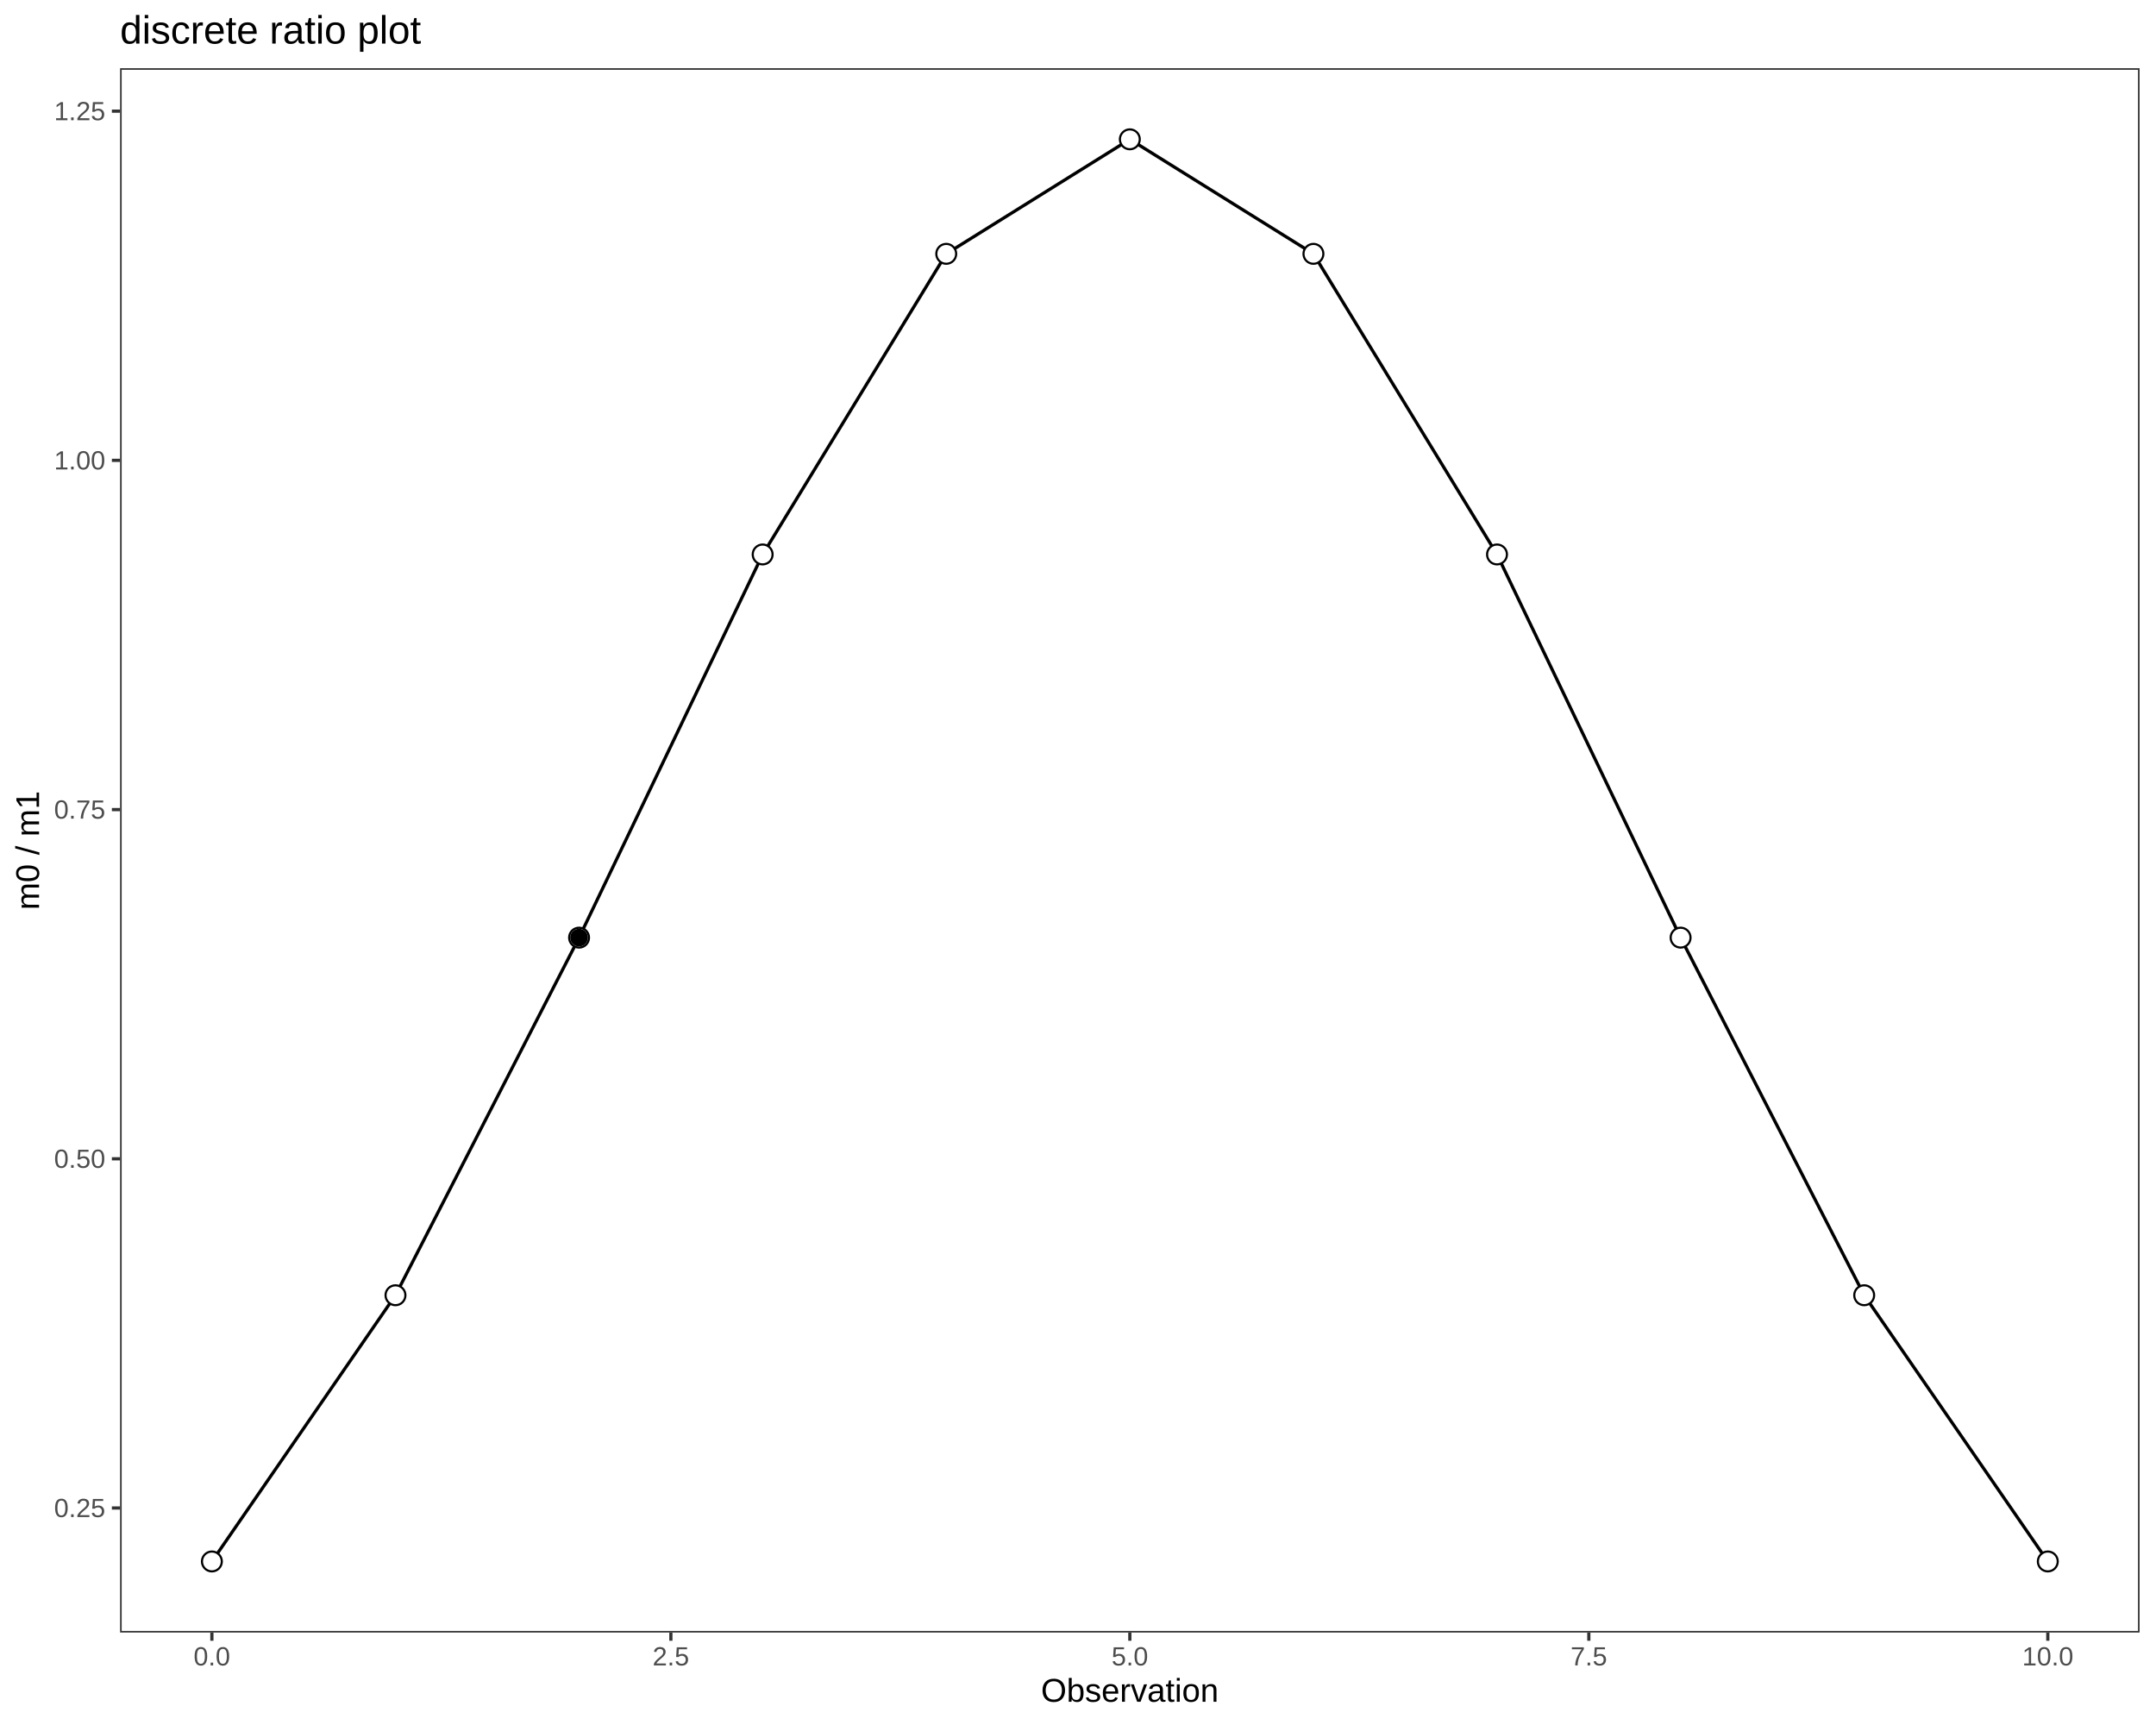
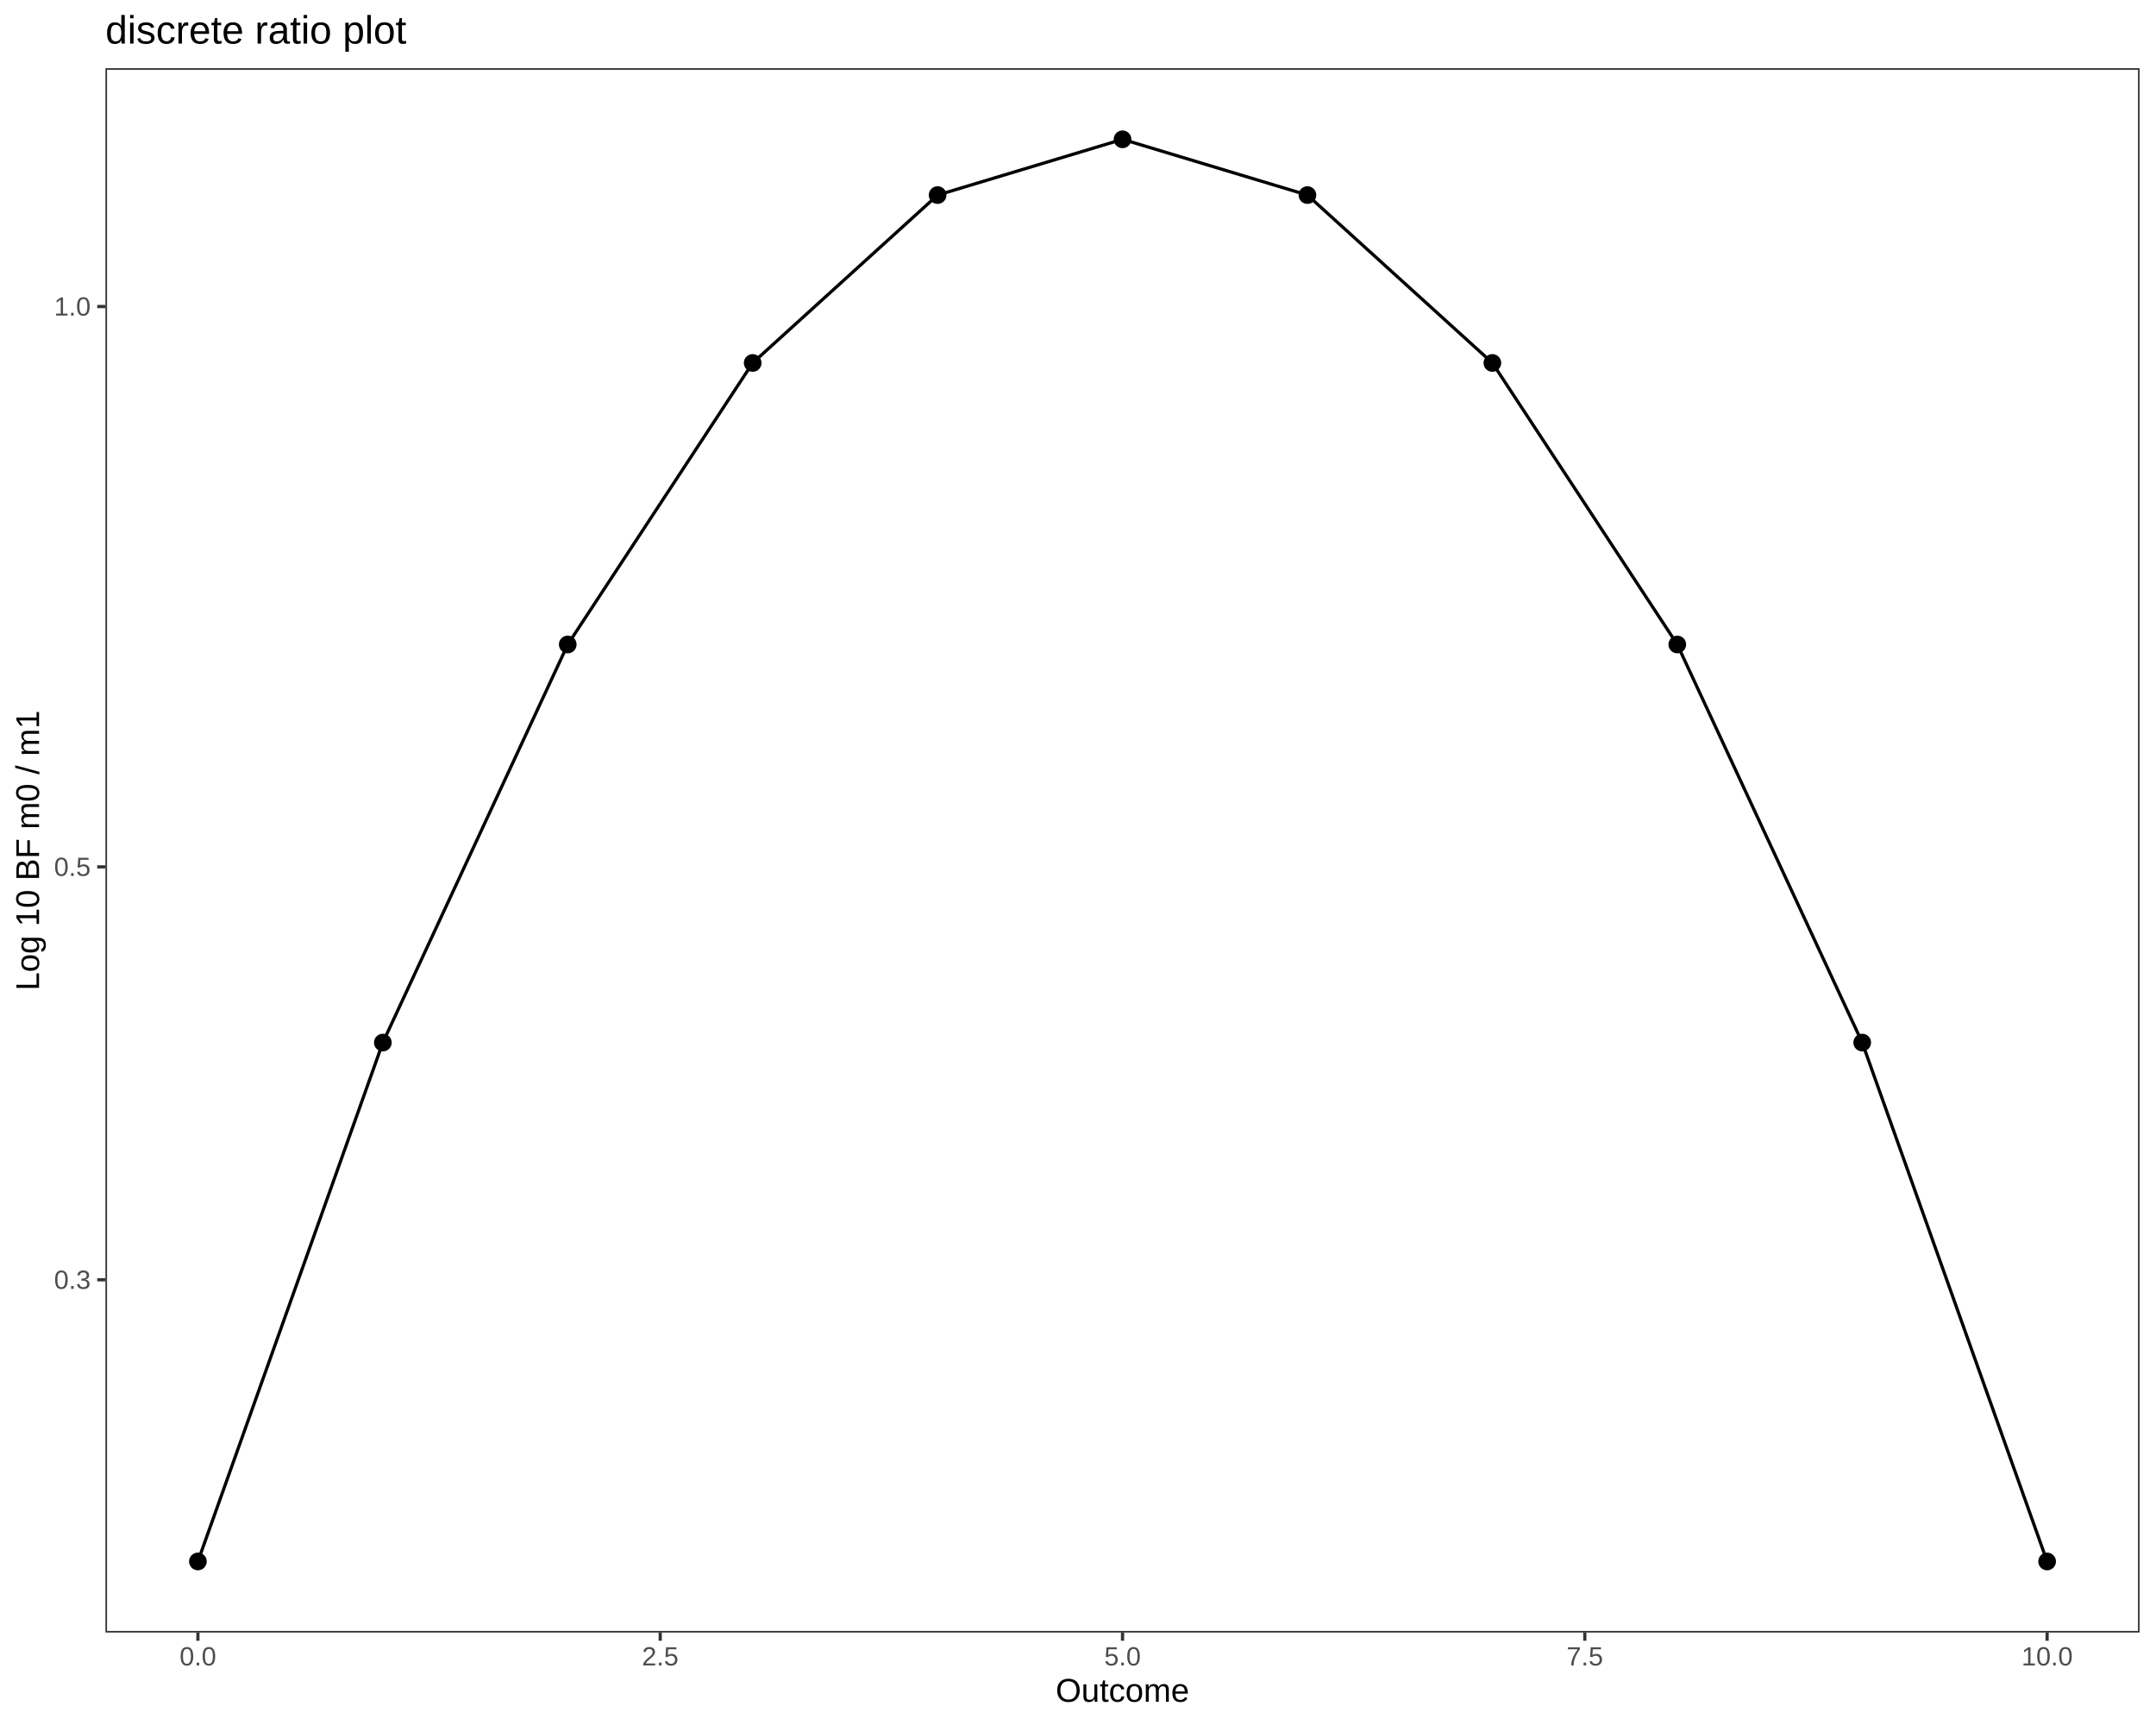
<svg xmlns="http://www.w3.org/2000/svg" viewBox="0 0 720.00 576.00">
  <defs>
    <style type="text/css">
    line, polyline, polygon, path, rect, circle {
      fill: none;
      stroke: #000000;
      stroke-linecap: round;
      stroke-linejoin: round;
      stroke-miterlimit: 10.00;
    }
  </style>
  </defs>
  <rect width="100%" height="100%" style="stroke: none; fill: #FFFFFF;" />
  <rect x="0.00" y="0.00" width="720.00" height="576.00" style="stroke-width: 1.07; stroke: #FFFFFF; fill: #FFFFFF;" />
  <defs>
-     <clipPath id="cpNDAuMTB8NzE0LjUyfDU0NS4xM3wyMi43Nw==">
-       <rect x="40.10" y="22.77" width="674.42" height="522.36" />
+     <clipPath id="cpMzUuMjF8NzE0LjUyfDU0NS4xM3wyMi43Nw==">
+       <rect x="35.21" y="22.77" width="679.31" height="522.36" />
    </clipPath>
  </defs>
-   <rect x="40.10" y="22.77" width="674.42" height="522.36" style="stroke-width: 1.07; stroke: none; fill: #FFFFFF;" clip-path="url(#cpNDAuMTB8NzE0LjUyfDU0NS4xM3wyMi43Nw==)" />
-   <polyline points="70.76,521.39 132.07,432.50 193.38,313.09 254.69,185.14 316.00,84.76 377.31,46.52 438.62,84.76 499.93,185.14 561.24,313.09 622.55,432.50 683.87,521.39 " style="stroke-width: 1.07; stroke-linecap: butt;" clip-path="url(#cpNDAuMTB8NzE0LjUyfDU0NS4xM3wyMi43Nw==)" />
-   <circle cx="70.76" cy="521.39" r="2.49pt" style="stroke-width: 0.71; fill: #FFFFFF;" clip-path="url(#cpNDAuMTB8NzE0LjUyfDU0NS4xM3wyMi43Nw==)" />
-   <circle cx="132.07" cy="432.50" r="2.49pt" style="stroke-width: 0.71; fill: #FFFFFF;" clip-path="url(#cpNDAuMTB8NzE0LjUyfDU0NS4xM3wyMi43Nw==)" />
-   <circle cx="193.38" cy="313.09" r="2.49pt" style="stroke-width: 0.71; fill: #FFFFFF;" clip-path="url(#cpNDAuMTB8NzE0LjUyfDU0NS4xM3wyMi43Nw==)" />
-   <circle cx="254.69" cy="185.14" r="2.49pt" style="stroke-width: 0.71; fill: #FFFFFF;" clip-path="url(#cpNDAuMTB8NzE0LjUyfDU0NS4xM3wyMi43Nw==)" />
-   <circle cx="316.00" cy="84.76" r="2.49pt" style="stroke-width: 0.71; fill: #FFFFFF;" clip-path="url(#cpNDAuMTB8NzE0LjUyfDU0NS4xM3wyMi43Nw==)" />
-   <circle cx="377.31" cy="46.52" r="2.49pt" style="stroke-width: 0.71; fill: #FFFFFF;" clip-path="url(#cpNDAuMTB8NzE0LjUyfDU0NS4xM3wyMi43Nw==)" />
-   <circle cx="438.62" cy="84.76" r="2.49pt" style="stroke-width: 0.71; fill: #FFFFFF;" clip-path="url(#cpNDAuMTB8NzE0LjUyfDU0NS4xM3wyMi43Nw==)" />
-   <circle cx="499.93" cy="185.14" r="2.49pt" style="stroke-width: 0.71; fill: #FFFFFF;" clip-path="url(#cpNDAuMTB8NzE0LjUyfDU0NS4xM3wyMi43Nw==)" />
-   <circle cx="561.24" cy="313.09" r="2.49pt" style="stroke-width: 0.71; fill: #FFFFFF;" clip-path="url(#cpNDAuMTB8NzE0LjUyfDU0NS4xM3wyMi43Nw==)" />
-   <circle cx="622.55" cy="432.50" r="2.49pt" style="stroke-width: 0.71; fill: #FFFFFF;" clip-path="url(#cpNDAuMTB8NzE0LjUyfDU0NS4xM3wyMi43Nw==)" />
-   <circle cx="683.87" cy="521.39" r="2.49pt" style="stroke-width: 0.71; fill: #FFFFFF;" clip-path="url(#cpNDAuMTB8NzE0LjUyfDU0NS4xM3wyMi43Nw==)" />
-   <circle cx="193.38" cy="313.09" r="1.95pt" style="stroke-width: 0.71; fill: #000000;" clip-path="url(#cpNDAuMTB8NzE0LjUyfDU0NS4xM3wyMi43Nw==)" />
-   <rect x="40.10" y="22.77" width="674.42" height="522.36" style="stroke-width: 1.07; stroke: #333333;" clip-path="url(#cpNDAuMTB8NzE0LjUyfDU0NS4xM3wyMi43Nw==)" />
+   <rect x="35.21" y="22.77" width="679.31" height="522.36" style="stroke-width: 1.07; stroke: none; fill: #FFFFFF;" clip-path="url(#cpMzUuMjF8NzE0LjUyfDU0NS4xM3wyMi43Nw==)" />
+   <circle cx="66.09" cy="521.39" r="1.95pt" style="stroke-width: 0.71; fill: #000000;" clip-path="url(#cpMzUuMjF8NzE0LjUyfDU0NS4xM3wyMi43Nw==)" />
+   <circle cx="127.85" cy="348.13" r="1.95pt" style="stroke-width: 0.71; fill: #000000;" clip-path="url(#cpMzUuMjF8NzE0LjUyfDU0NS4xM3wyMi43Nw==)" />
+   <circle cx="189.60" cy="215.20" r="1.95pt" style="stroke-width: 0.71; fill: #000000;" clip-path="url(#cpMzUuMjF8NzE0LjUyfDU0NS4xM3wyMi43Nw==)" />
+   <circle cx="251.36" cy="121.19" r="1.95pt" style="stroke-width: 0.71; fill: #000000;" clip-path="url(#cpMzUuMjF8NzE0LjUyfDU0NS4xM3wyMi43Nw==)" />
+   <circle cx="313.11" cy="65.14" r="1.95pt" style="stroke-width: 0.71; fill: #000000;" clip-path="url(#cpMzUuMjF8NzE0LjUyfDU0NS4xM3wyMi43Nw==)" />
+   <circle cx="374.87" cy="46.52" r="1.95pt" style="stroke-width: 0.71; fill: #000000;" clip-path="url(#cpMzUuMjF8NzE0LjUyfDU0NS4xM3wyMi43Nw==)" />
+   <circle cx="436.62" cy="65.14" r="1.95pt" style="stroke-width: 0.71; fill: #000000;" clip-path="url(#cpMzUuMjF8NzE0LjUyfDU0NS4xM3wyMi43Nw==)" />
+   <circle cx="498.38" cy="121.19" r="1.95pt" style="stroke-width: 0.71; fill: #000000;" clip-path="url(#cpMzUuMjF8NzE0LjUyfDU0NS4xM3wyMi43Nw==)" />
+   <circle cx="560.13" cy="215.20" r="1.95pt" style="stroke-width: 0.71; fill: #000000;" clip-path="url(#cpMzUuMjF8NzE0LjUyfDU0NS4xM3wyMi43Nw==)" />
+   <circle cx="621.89" cy="348.13" r="1.95pt" style="stroke-width: 0.71; fill: #000000;" clip-path="url(#cpMzUuMjF8NzE0LjUyfDU0NS4xM3wyMi43Nw==)" />
+   <circle cx="683.64" cy="521.39" r="1.95pt" style="stroke-width: 0.71; fill: #000000;" clip-path="url(#cpMzUuMjF8NzE0LjUyfDU0NS4xM3wyMi43Nw==)" />
+   <polyline points="66.09,521.39 127.85,348.13 189.60,215.20 251.36,121.19 313.11,65.14 374.87,46.52 436.62,65.14 498.38,121.19 560.13,215.20 621.89,348.13 683.64,521.39 " style="stroke-width: 1.07; stroke-linecap: butt;" clip-path="url(#cpMzUuMjF8NzE0LjUyfDU0NS4xM3wyMi43Nw==)" />
+   <rect x="35.21" y="22.77" width="679.31" height="522.36" style="stroke-width: 1.07; stroke: #333333;" clip-path="url(#cpMzUuMjF8NzE0LjUyfDU0NS4xM3wyMi43Nw==)" />
  <defs>
    <clipPath id="cpMC4wMHw3MjAuMDB8NTc2LjAwfDAuMDA=">
      <rect x="0.00" y="0.00" width="720.00" height="576.00" />
    </clipPath>
  </defs>
  <g clip-path="url(#cpMC4wMHw3MjAuMDB8NTc2LjAwfDAuMDA=)">
-     <text x="18.06" y="506.57" style="font-size: 8.80px; fill: #4D4D4D; font-family: Liberation Sans;" textLength="17.11px" lengthAdjust="spacingAndGlyphs">0.25</text>
+     <text x="18.06" y="430.37" style="font-size: 8.80px; fill: #4D4D4D; font-family: Liberation Sans;" textLength="12.22px" lengthAdjust="spacingAndGlyphs">0.3</text>
  </g>
  <g clip-path="url(#cpMC4wMHw3MjAuMDB8NTc2LjAwfDAuMDA=)">
-     <text x="18.06" y="389.96" style="font-size: 8.80px; fill: #4D4D4D; font-family: Liberation Sans;" textLength="17.11px" lengthAdjust="spacingAndGlyphs">0.50</text>
+     <text x="18.06" y="292.48" style="font-size: 8.80px; fill: #4D4D4D; font-family: Liberation Sans;" textLength="12.22px" lengthAdjust="spacingAndGlyphs">0.5</text>
  </g>
  <g clip-path="url(#cpMC4wMHw3MjAuMDB8NTc2LjAwfDAuMDA=)">
-     <text x="18.06" y="273.35" style="font-size: 8.80px; fill: #4D4D4D; font-family: Liberation Sans;" textLength="17.11px" lengthAdjust="spacingAndGlyphs">0.75</text>
+     <text x="18.06" y="105.38" style="font-size: 8.80px; fill: #4D4D4D; font-family: Liberation Sans;" textLength="12.22px" lengthAdjust="spacingAndGlyphs">1.0</text>
+   </g>
+   <polyline points="32.47,427.34 35.21,427.34 " style="stroke-width: 1.07; stroke: #333333; stroke-linecap: butt;" clip-path="url(#cpMC4wMHw3MjAuMDB8NTc2LjAwfDAuMDA=)" />
+   <polyline points="32.47,289.46 35.21,289.46 " style="stroke-width: 1.07; stroke: #333333; stroke-linecap: butt;" clip-path="url(#cpMC4wMHw3MjAuMDB8NTc2LjAwfDAuMDA=)" />
+   <polyline points="32.47,102.36 35.21,102.36 " style="stroke-width: 1.07; stroke: #333333; stroke-linecap: butt;" clip-path="url(#cpMC4wMHw3MjAuMDB8NTc2LjAwfDAuMDA=)" />
+   <polyline points="66.09,547.87 66.09,545.13 " style="stroke-width: 1.07; stroke: #333333; stroke-linecap: butt;" clip-path="url(#cpMC4wMHw3MjAuMDB8NTc2LjAwfDAuMDA=)" />
+   <polyline points="220.48,547.87 220.48,545.13 " style="stroke-width: 1.07; stroke: #333333; stroke-linecap: butt;" clip-path="url(#cpMC4wMHw3MjAuMDB8NTc2LjAwfDAuMDA=)" />
+   <polyline points="374.87,547.87 374.87,545.13 " style="stroke-width: 1.07; stroke: #333333; stroke-linecap: butt;" clip-path="url(#cpMC4wMHw3MjAuMDB8NTc2LjAwfDAuMDA=)" />
+   <polyline points="529.25,547.87 529.25,545.13 " style="stroke-width: 1.07; stroke: #333333; stroke-linecap: butt;" clip-path="url(#cpMC4wMHw3MjAuMDB8NTc2LjAwfDAuMDA=)" />
+   <polyline points="683.64,547.87 683.64,545.13 " style="stroke-width: 1.07; stroke: #333333; stroke-linecap: butt;" clip-path="url(#cpMC4wMHw3MjAuMDB8NTc2LjAwfDAuMDA=)" />
+   <g clip-path="url(#cpMC4wMHw3MjAuMDB8NTc2LjAwfDAuMDA=)">
+     <text x="59.98" y="556.11" style="font-size: 8.80px; fill: #4D4D4D; font-family: Liberation Sans;" textLength="12.22px" lengthAdjust="spacingAndGlyphs">0.0</text>
  </g>
  <g clip-path="url(#cpMC4wMHw3MjAuMDB8NTc2LjAwfDAuMDA=)">
-     <text x="18.06" y="156.75" style="font-size: 8.80px; fill: #4D4D4D; font-family: Liberation Sans;" textLength="17.11px" lengthAdjust="spacingAndGlyphs">1.00</text>
+     <text x="214.37" y="556.11" style="font-size: 8.80px; fill: #4D4D4D; font-family: Liberation Sans;" textLength="12.22px" lengthAdjust="spacingAndGlyphs">2.5</text>
  </g>
  <g clip-path="url(#cpMC4wMHw3MjAuMDB8NTc2LjAwfDAuMDA=)">
-     <text x="18.06" y="40.14" style="font-size: 8.80px; fill: #4D4D4D; font-family: Liberation Sans;" textLength="17.11px" lengthAdjust="spacingAndGlyphs">1.25</text>
-   </g>
-   <polyline points="37.36,503.54 40.10,503.54 " style="stroke-width: 1.07; stroke: #333333; stroke-linecap: butt;" clip-path="url(#cpMC4wMHw3MjAuMDB8NTc2LjAwfDAuMDA=)" />
-   <polyline points="37.36,386.94 40.10,386.94 " style="stroke-width: 1.07; stroke: #333333; stroke-linecap: butt;" clip-path="url(#cpMC4wMHw3MjAuMDB8NTc2LjAwfDAuMDA=)" />
-   <polyline points="37.36,270.33 40.10,270.33 " style="stroke-width: 1.07; stroke: #333333; stroke-linecap: butt;" clip-path="url(#cpMC4wMHw3MjAuMDB8NTc2LjAwfDAuMDA=)" />
-   <polyline points="37.36,153.72 40.10,153.72 " style="stroke-width: 1.07; stroke: #333333; stroke-linecap: butt;" clip-path="url(#cpMC4wMHw3MjAuMDB8NTc2LjAwfDAuMDA=)" />
-   <polyline points="37.36,37.12 40.10,37.12 " style="stroke-width: 1.07; stroke: #333333; stroke-linecap: butt;" clip-path="url(#cpMC4wMHw3MjAuMDB8NTc2LjAwfDAuMDA=)" />
-   <polyline points="70.76,547.87 70.76,545.13 " style="stroke-width: 1.07; stroke: #333333; stroke-linecap: butt;" clip-path="url(#cpMC4wMHw3MjAuMDB8NTc2LjAwfDAuMDA=)" />
-   <polyline points="224.04,547.87 224.04,545.13 " style="stroke-width: 1.07; stroke: #333333; stroke-linecap: butt;" clip-path="url(#cpMC4wMHw3MjAuMDB8NTc2LjAwfDAuMDA=)" />
-   <polyline points="377.31,547.87 377.31,545.13 " style="stroke-width: 1.07; stroke: #333333; stroke-linecap: butt;" clip-path="url(#cpMC4wMHw3MjAuMDB8NTc2LjAwfDAuMDA=)" />
-   <polyline points="530.59,547.87 530.59,545.13 " style="stroke-width: 1.07; stroke: #333333; stroke-linecap: butt;" clip-path="url(#cpMC4wMHw3MjAuMDB8NTc2LjAwfDAuMDA=)" />
-   <polyline points="683.87,547.87 683.87,545.13 " style="stroke-width: 1.07; stroke: #333333; stroke-linecap: butt;" clip-path="url(#cpMC4wMHw3MjAuMDB8NTc2LjAwfDAuMDA=)" />
-   <g clip-path="url(#cpMC4wMHw3MjAuMDB8NTc2LjAwfDAuMDA=)">
-     <text x="64.65" y="556.11" style="font-size: 8.80px; fill: #4D4D4D; font-family: Liberation Sans;" textLength="12.22px" lengthAdjust="spacingAndGlyphs">0.0</text>
+     <text x="368.76" y="556.11" style="font-size: 8.80px; fill: #4D4D4D; font-family: Liberation Sans;" textLength="12.22px" lengthAdjust="spacingAndGlyphs">5.0</text>
  </g>
  <g clip-path="url(#cpMC4wMHw3MjAuMDB8NTc2LjAwfDAuMDA=)">
-     <text x="217.93" y="556.11" style="font-size: 8.80px; fill: #4D4D4D; font-family: Liberation Sans;" textLength="12.22px" lengthAdjust="spacingAndGlyphs">2.5</text>
+     <text x="523.15" y="556.11" style="font-size: 8.80px; fill: #4D4D4D; font-family: Liberation Sans;" textLength="12.22px" lengthAdjust="spacingAndGlyphs">7.5</text>
  </g>
  <g clip-path="url(#cpMC4wMHw3MjAuMDB8NTc2LjAwfDAuMDA=)">
-     <text x="371.20" y="556.11" style="font-size: 8.80px; fill: #4D4D4D; font-family: Liberation Sans;" textLength="12.22px" lengthAdjust="spacingAndGlyphs">5.0</text>
+     <text x="675.09" y="556.11" style="font-size: 8.80px; fill: #4D4D4D; font-family: Liberation Sans;" textLength="17.11px" lengthAdjust="spacingAndGlyphs">10.0</text>
  </g>
  <g clip-path="url(#cpMC4wMHw3MjAuMDB8NTc2LjAwfDAuMDA=)">
-     <text x="524.48" y="556.11" style="font-size: 8.80px; fill: #4D4D4D; font-family: Liberation Sans;" textLength="12.22px" lengthAdjust="spacingAndGlyphs">7.5</text>
+     <text x="352.54" y="568.24" style="font-size: 11.00px; font-family: Liberation Sans;" textLength="44.66px" lengthAdjust="spacingAndGlyphs">Outcome</text>
  </g>
  <g clip-path="url(#cpMC4wMHw3MjAuMDB8NTc2LjAwfDAuMDA=)">
-     <text x="675.31" y="556.11" style="font-size: 8.80px; fill: #4D4D4D; font-family: Liberation Sans;" textLength="17.11px" lengthAdjust="spacingAndGlyphs">10.0</text>
+     <text transform="translate(13.04,330.76) rotate(-90)" style="font-size: 11.00px; font-family: Liberation Sans;" textLength="93.62px" lengthAdjust="spacingAndGlyphs">Log 10 BF m0 / m1</text>
  </g>
  <g clip-path="url(#cpMC4wMHw3MjAuMDB8NTc2LjAwfDAuMDA=)">
-     <text x="347.64" y="568.24" style="font-size: 11.00px; font-family: Liberation Sans;" textLength="59.34px" lengthAdjust="spacingAndGlyphs">Observation</text>
-   </g>
-   <g clip-path="url(#cpMC4wMHw3MjAuMDB8NTc2LjAwfDAuMDA=)">
-     <text transform="translate(13.04,303.83) rotate(-90)" style="font-size: 11.00px; font-family: Liberation Sans;" textLength="39.75px" lengthAdjust="spacingAndGlyphs">m0 / m1</text>
-   </g>
-   <g clip-path="url(#cpMC4wMHw3MjAuMDB8NTc2LjAwfDAuMDA=)">
-     <text x="40.10" y="14.56" style="font-size: 13.20px; font-family: Liberation Sans;" textLength="100.36px" lengthAdjust="spacingAndGlyphs">discrete ratio plot</text>
+     <text x="35.21" y="14.56" style="font-size: 13.20px; font-family: Liberation Sans;" textLength="100.36px" lengthAdjust="spacingAndGlyphs">discrete ratio plot</text>
  </g>
</svg>
